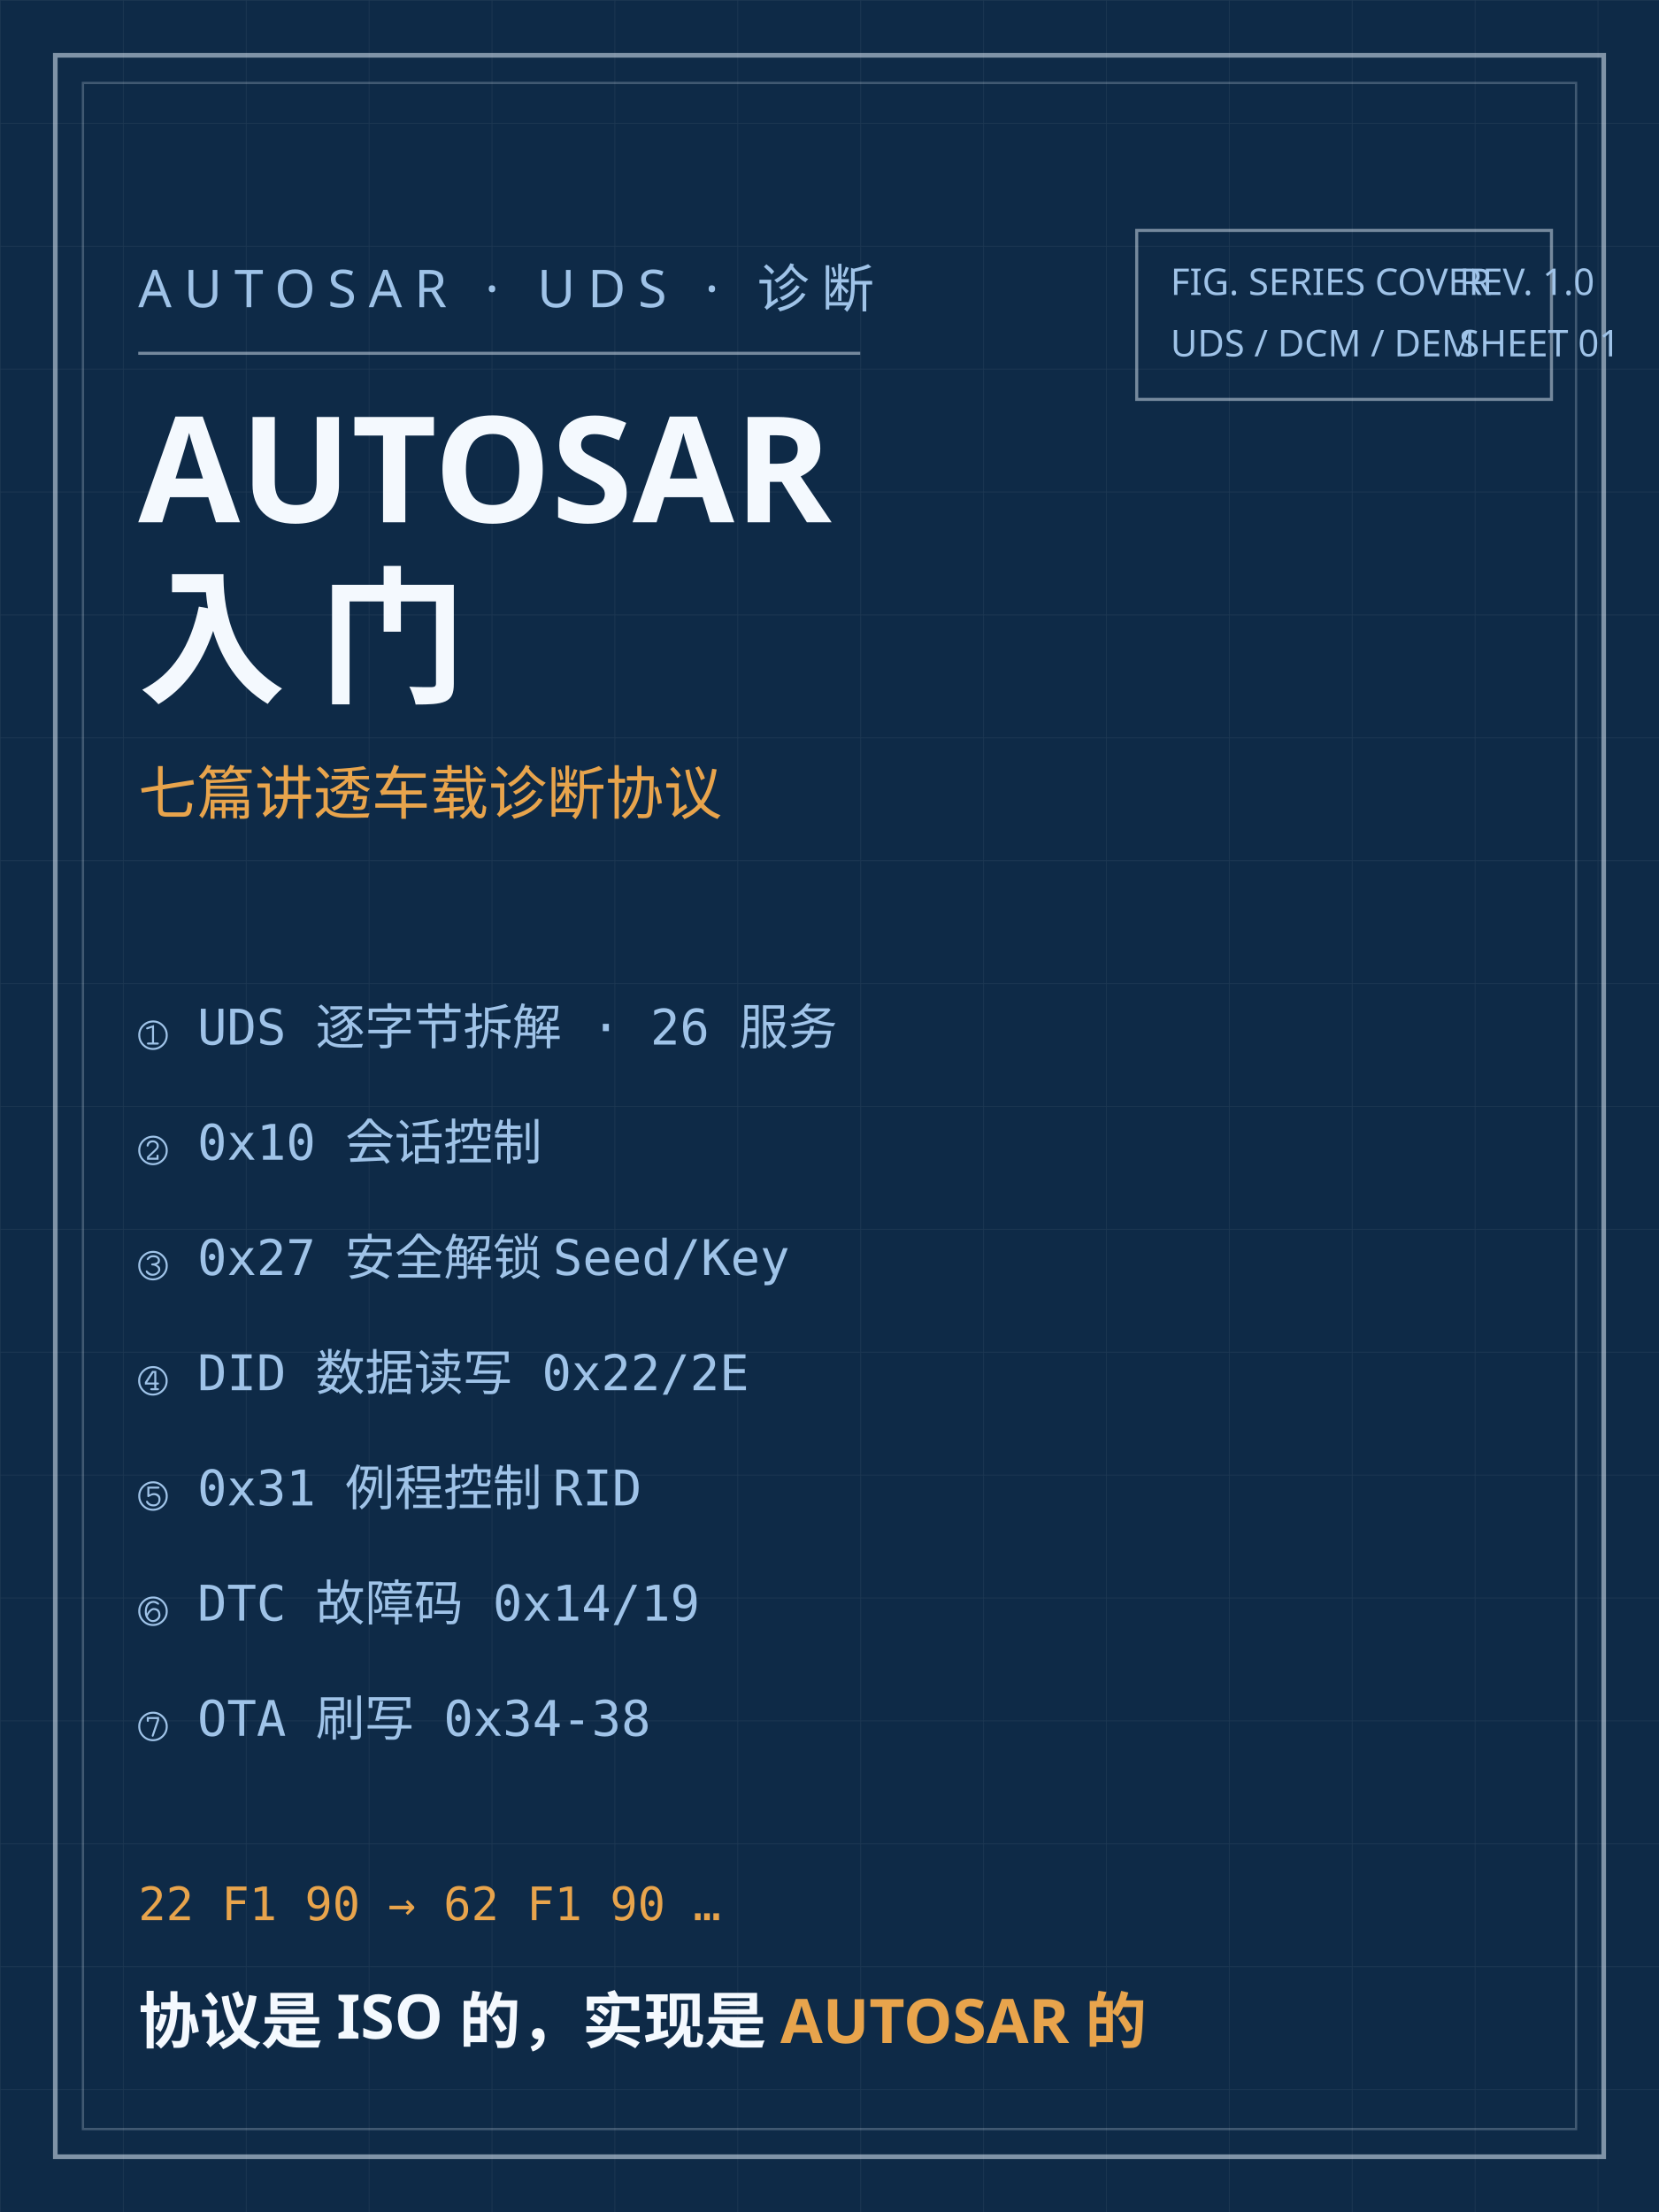
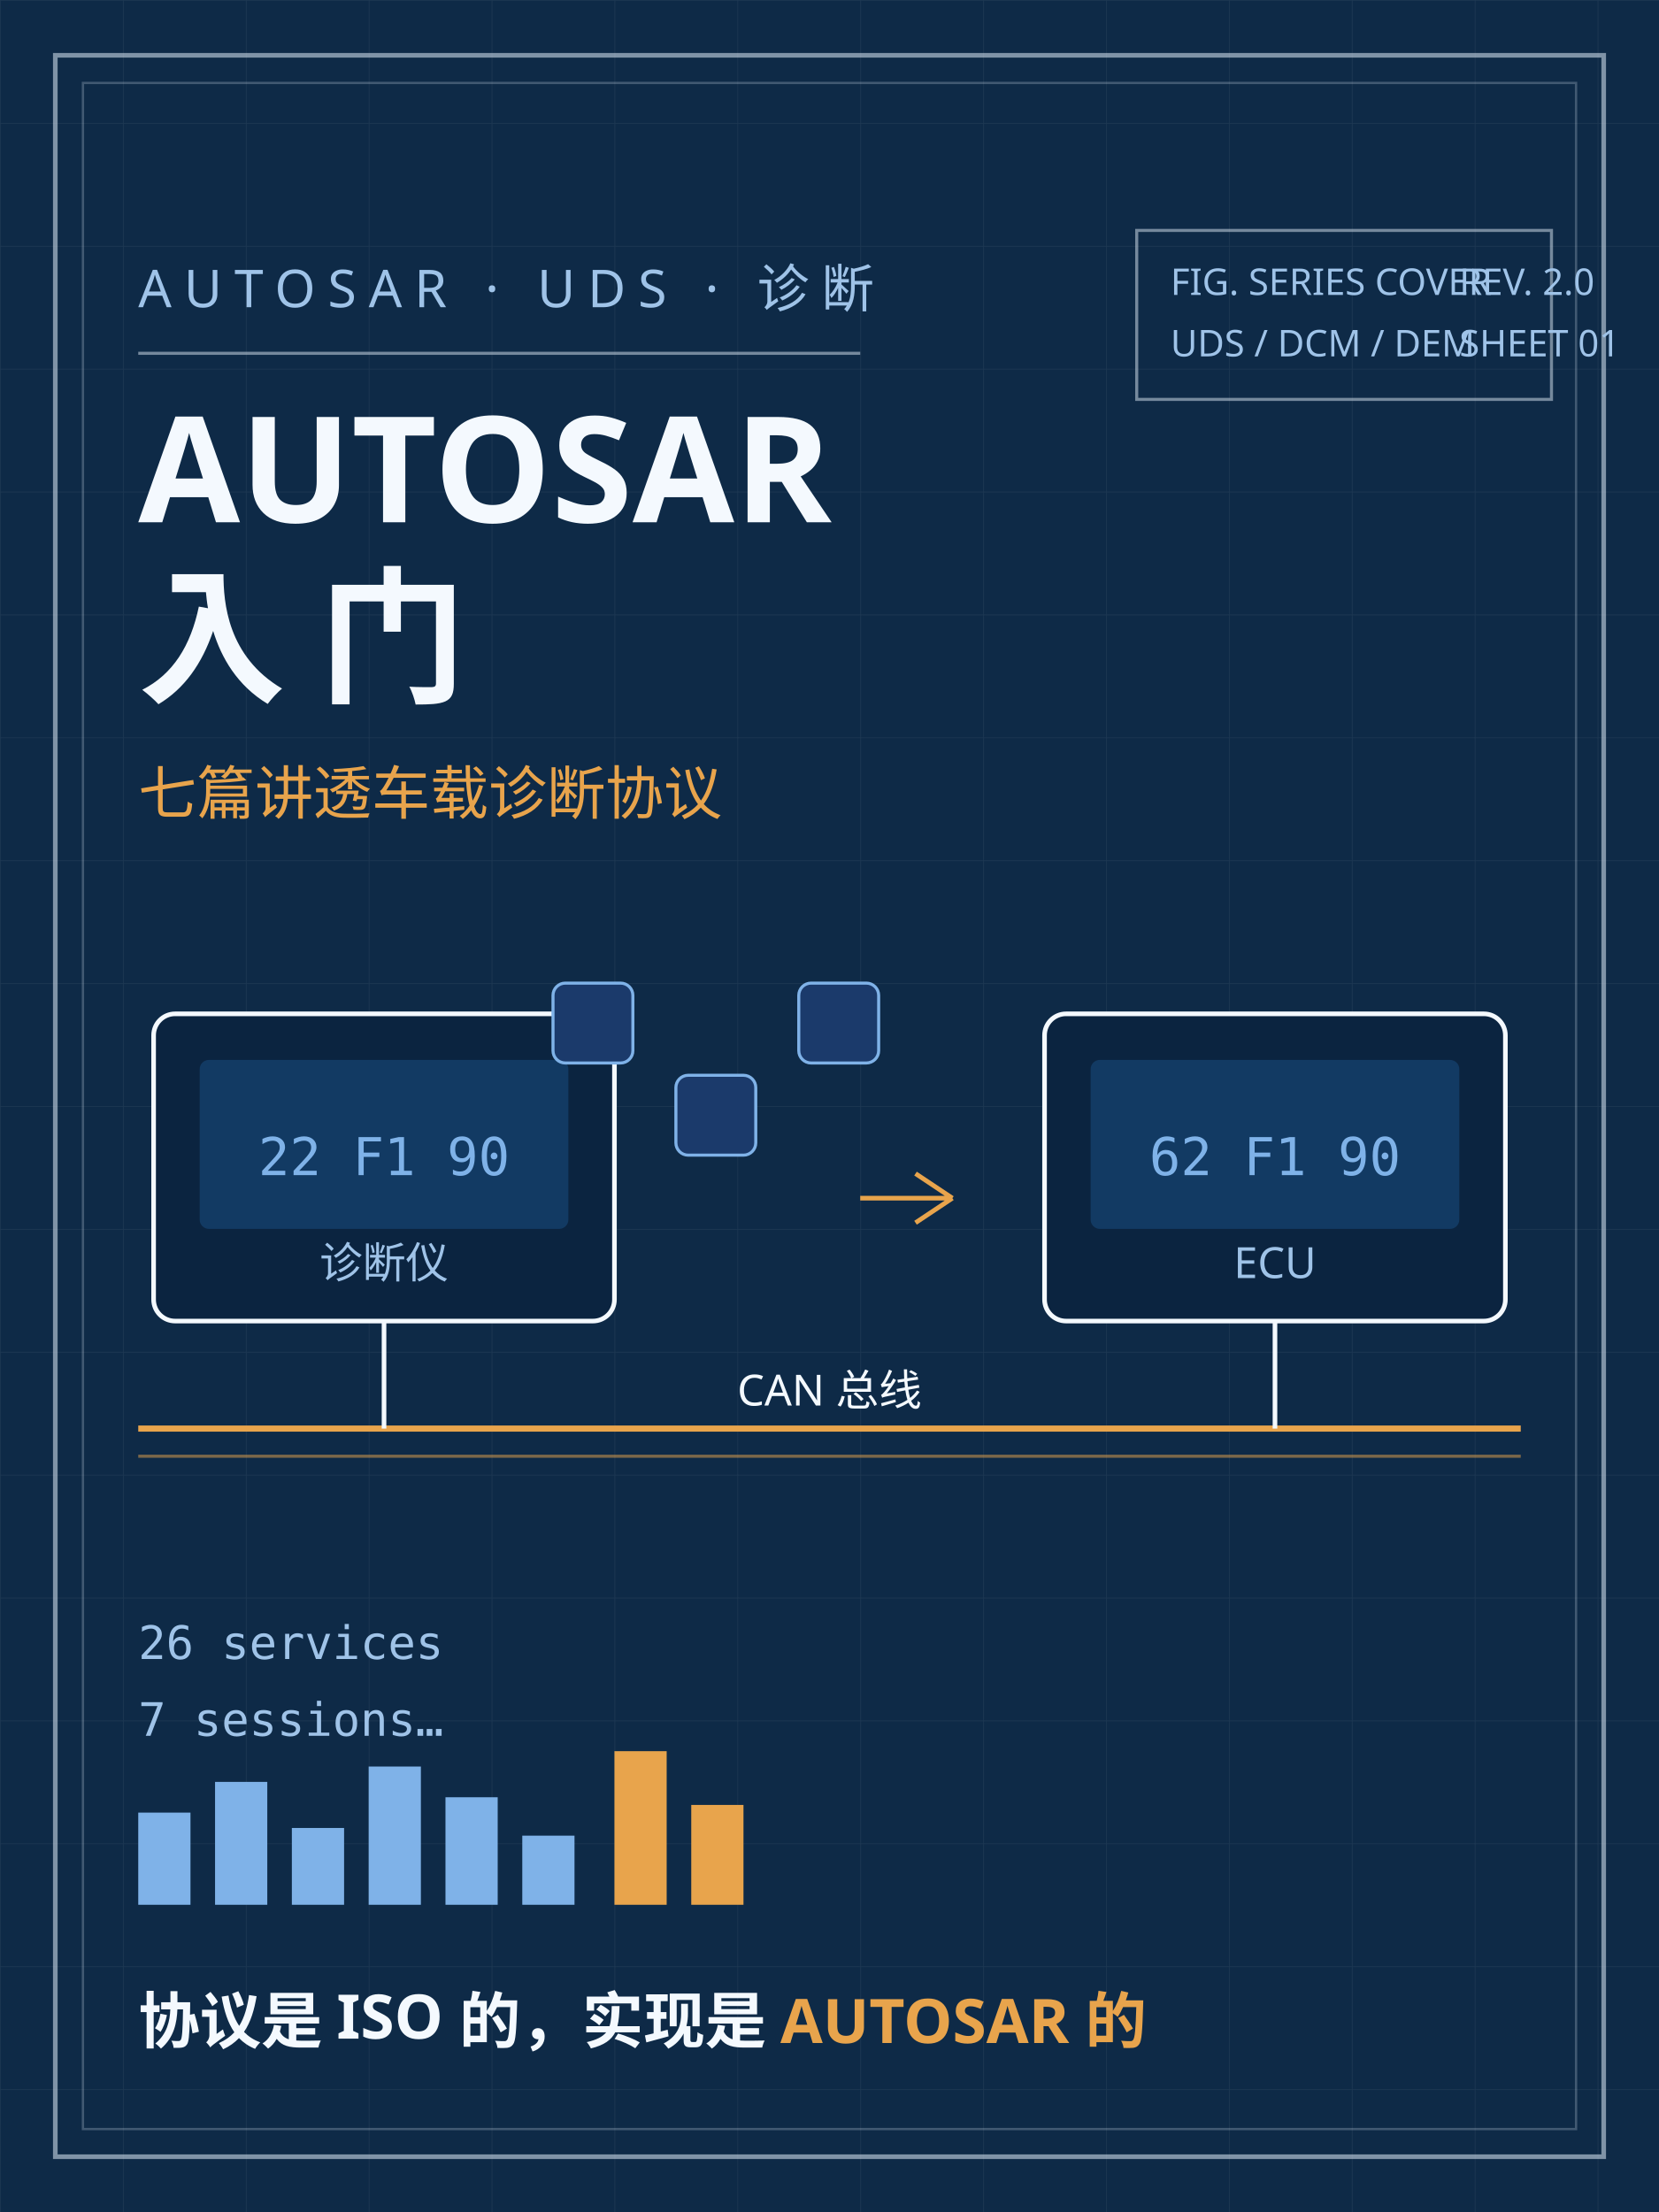
<svg xmlns="http://www.w3.org/2000/svg" viewBox="0 0 1080 1440" font-family="'PingFang SC','Hiragino Sans GB',sans-serif">
  <defs>
    <pattern id="gp" width="80" height="80" patternUnits="userSpaceOnUse">
      <path d="M80 0H0V80" fill="none" stroke="#FFFFFF" stroke-opacity="0.06" stroke-width="1" />
    </pattern>
  </defs>
  <rect width="1080" height="1440" fill="#0E2A47" />
  <rect width="1080" height="1440" fill="url(#gp)" />
  <rect x="36" y="36" width="1008" height="1368" fill="none" stroke="#DCE9F5" stroke-opacity="0.55" stroke-width="3" />
  <rect x="54" y="54" width="972" height="1332" fill="none" stroke="#DCE9F5" stroke-opacity="0.25" stroke-width="1.5" />
  <text x="90" y="200" fill="#9FC3E8" font-size="34" letter-spacing="8">AUTOSAR · UDS · 诊断</text>
  <line x1="90" y1="230" x2="560" y2="230" stroke="#DCE9F5" stroke-opacity="0.5" stroke-width="2" />
  <text x="90" y="340" fill="#F4F9FE" font-size="96" font-weight="800">AUTOSAR</text>
  <text x="90" y="450" fill="#F4F9FE" font-size="96" font-weight="800">入 门</text>
  <text x="90" y="530" fill="#E8A44C" font-size="38">七篇讲透车载诊断协议</text>
-   <g font-size="32" font-family="'SF Mono','Menlo',monospace">
-     <text x="90" y="680" fill="#9FC3E8">①  UDS 逐字节拆解 · 26 服务</text>
-     <text x="90" y="755" fill="#9FC3E8">②  0x10 会话控制</text>
-     <text x="90" y="830" fill="#9FC3E8">③  0x27 安全解锁 Seed/Key</text>
-     <text x="90" y="905" fill="#9FC3E8">④  DID 数据读写 0x22/2E</text>
-     <text x="90" y="980" fill="#9FC3E8">⑤  0x31 例程控制 RID</text>
-     <text x="90" y="1055" fill="#9FC3E8">⑥  DTC 故障码 0x14/19</text>
-     <text x="90" y="1130" fill="#9FC3E8">⑦  OTA 刷写 0x34-38</text>
+   <g>
+     <rect x="100" y="660" width="300" height="200" rx="14" fill="#0B2440" stroke="#F4F9FE" stroke-width="3" />
+     <rect x="130" y="690" width="240" height="110" rx="6" fill="#123A63" />
+     <text x="250" y="765" fill="#7FB2E8" font-size="34" text-anchor="middle" font-family="'SF Mono','Menlo',monospace">22 F1 90</text>
+     <text x="250" y="832" fill="#9FC3E8" font-size="28" text-anchor="middle">诊断仪</text>
  </g>
-   <text x="90" y="1250" fill="#E8A44C" font-size="30" font-family="'SF Mono','Menlo',monospace">22 F1 90 → 62 F1 90 …</text>
+   <g>
+     <rect x="680" y="660" width="300" height="200" rx="14" fill="#0B2440" stroke="#F4F9FE" stroke-width="3" />
+     <rect x="710" y="690" width="240" height="110" rx="6" fill="#123A63" />
+     <text x="830" y="765" fill="#7FB2E8" font-size="34" text-anchor="middle" font-family="'SF Mono','Menlo',monospace">62 F1 90</text>
+     <text x="830" y="832" fill="#9FC3E8" font-size="28" text-anchor="middle">ECU</text>
+   </g>
+   <line x1="90" y1="930" x2="990" y2="930" stroke="#E8A44C" stroke-width="4" />
+   <line x1="90" y1="948" x2="990" y2="948" stroke="#E8A44C" stroke-opacity="0.5" stroke-width="2" />
+   <line x1="250" y1="860" x2="250" y2="930" stroke="#F4F9FE" stroke-width="3" />
+   <line x1="830" y1="860" x2="830" y2="930" stroke="#F4F9FE" stroke-width="3" />
+   <text x="540" y="915" fill="#F4F9FE" font-size="28" text-anchor="middle">CAN 总线</text>
+   <g font-family="'SF Mono','Menlo',monospace">
+     <rect x="360" y="640" width="52" height="52" rx="8" fill="#1B3A6B" stroke="#7FB2E8" stroke-width="2" />
+     <rect x="440" y="700" width="52" height="52" rx="8" fill="#1B3A6B" stroke="#7FB2E8" stroke-width="2" />
+     <rect x="520" y="640" width="52" height="52" rx="8" fill="#1B3A6B" stroke="#7FB2E8" stroke-width="2" />
+     <path d="M560,780 L620,780 M620,780 L596,764 M620,780 L596,796" stroke="#E8A44C" stroke-width="3" fill="none" />
+   </g>
+   <g font-family="'SF Mono','Menlo',monospace">
+     <text x="90" y="1080" fill="#9FC3E8" font-size="30">26 services</text>
+     <text x="90" y="1130" fill="#9FC3E8" font-size="30">7 sessions… </text>
+     <g fill="#7FB2E8">
+       <rect x="90" y="1180" width="34" height="60" />
+       <rect x="140" y="1160" width="34" height="80" />
+       <rect x="190" y="1190" width="34" height="50" />
+       <rect x="240" y="1150" width="34" height="90" />
+       <rect x="290" y="1170" width="34" height="70" />
+       <rect x="340" y="1195" width="34" height="45" />
+     </g>
+     <g fill="#E8A44C">
+       <rect x="400" y="1140" width="34" height="100" />
+       <rect x="450" y="1175" width="34" height="65" />
+     </g>
+   </g>
  <text x="90" y="1330" fill="#F4F9FE" font-size="40" font-weight="700">协议是 ISO 的，实现是 <tspan fill="#E8A44C">AUTOSAR 的</tspan>
  </text>
  <g font-size="24" fill="#9FC3E8">
    <rect x="740" y="150" width="270" height="110" fill="none" stroke="#DCE9F5" stroke-opacity="0.5" stroke-width="2" />
    <text x="762" y="192">FIG. SERIES COVER</text>
    <text x="762" y="232">UDS / DCM / DEM</text>
-     <text x="950" y="192">REV. 1.0</text>
+     <text x="950" y="192">REV. 2.0</text>
    <text x="950" y="232">SHEET 01</text>
  </g>
</svg>
